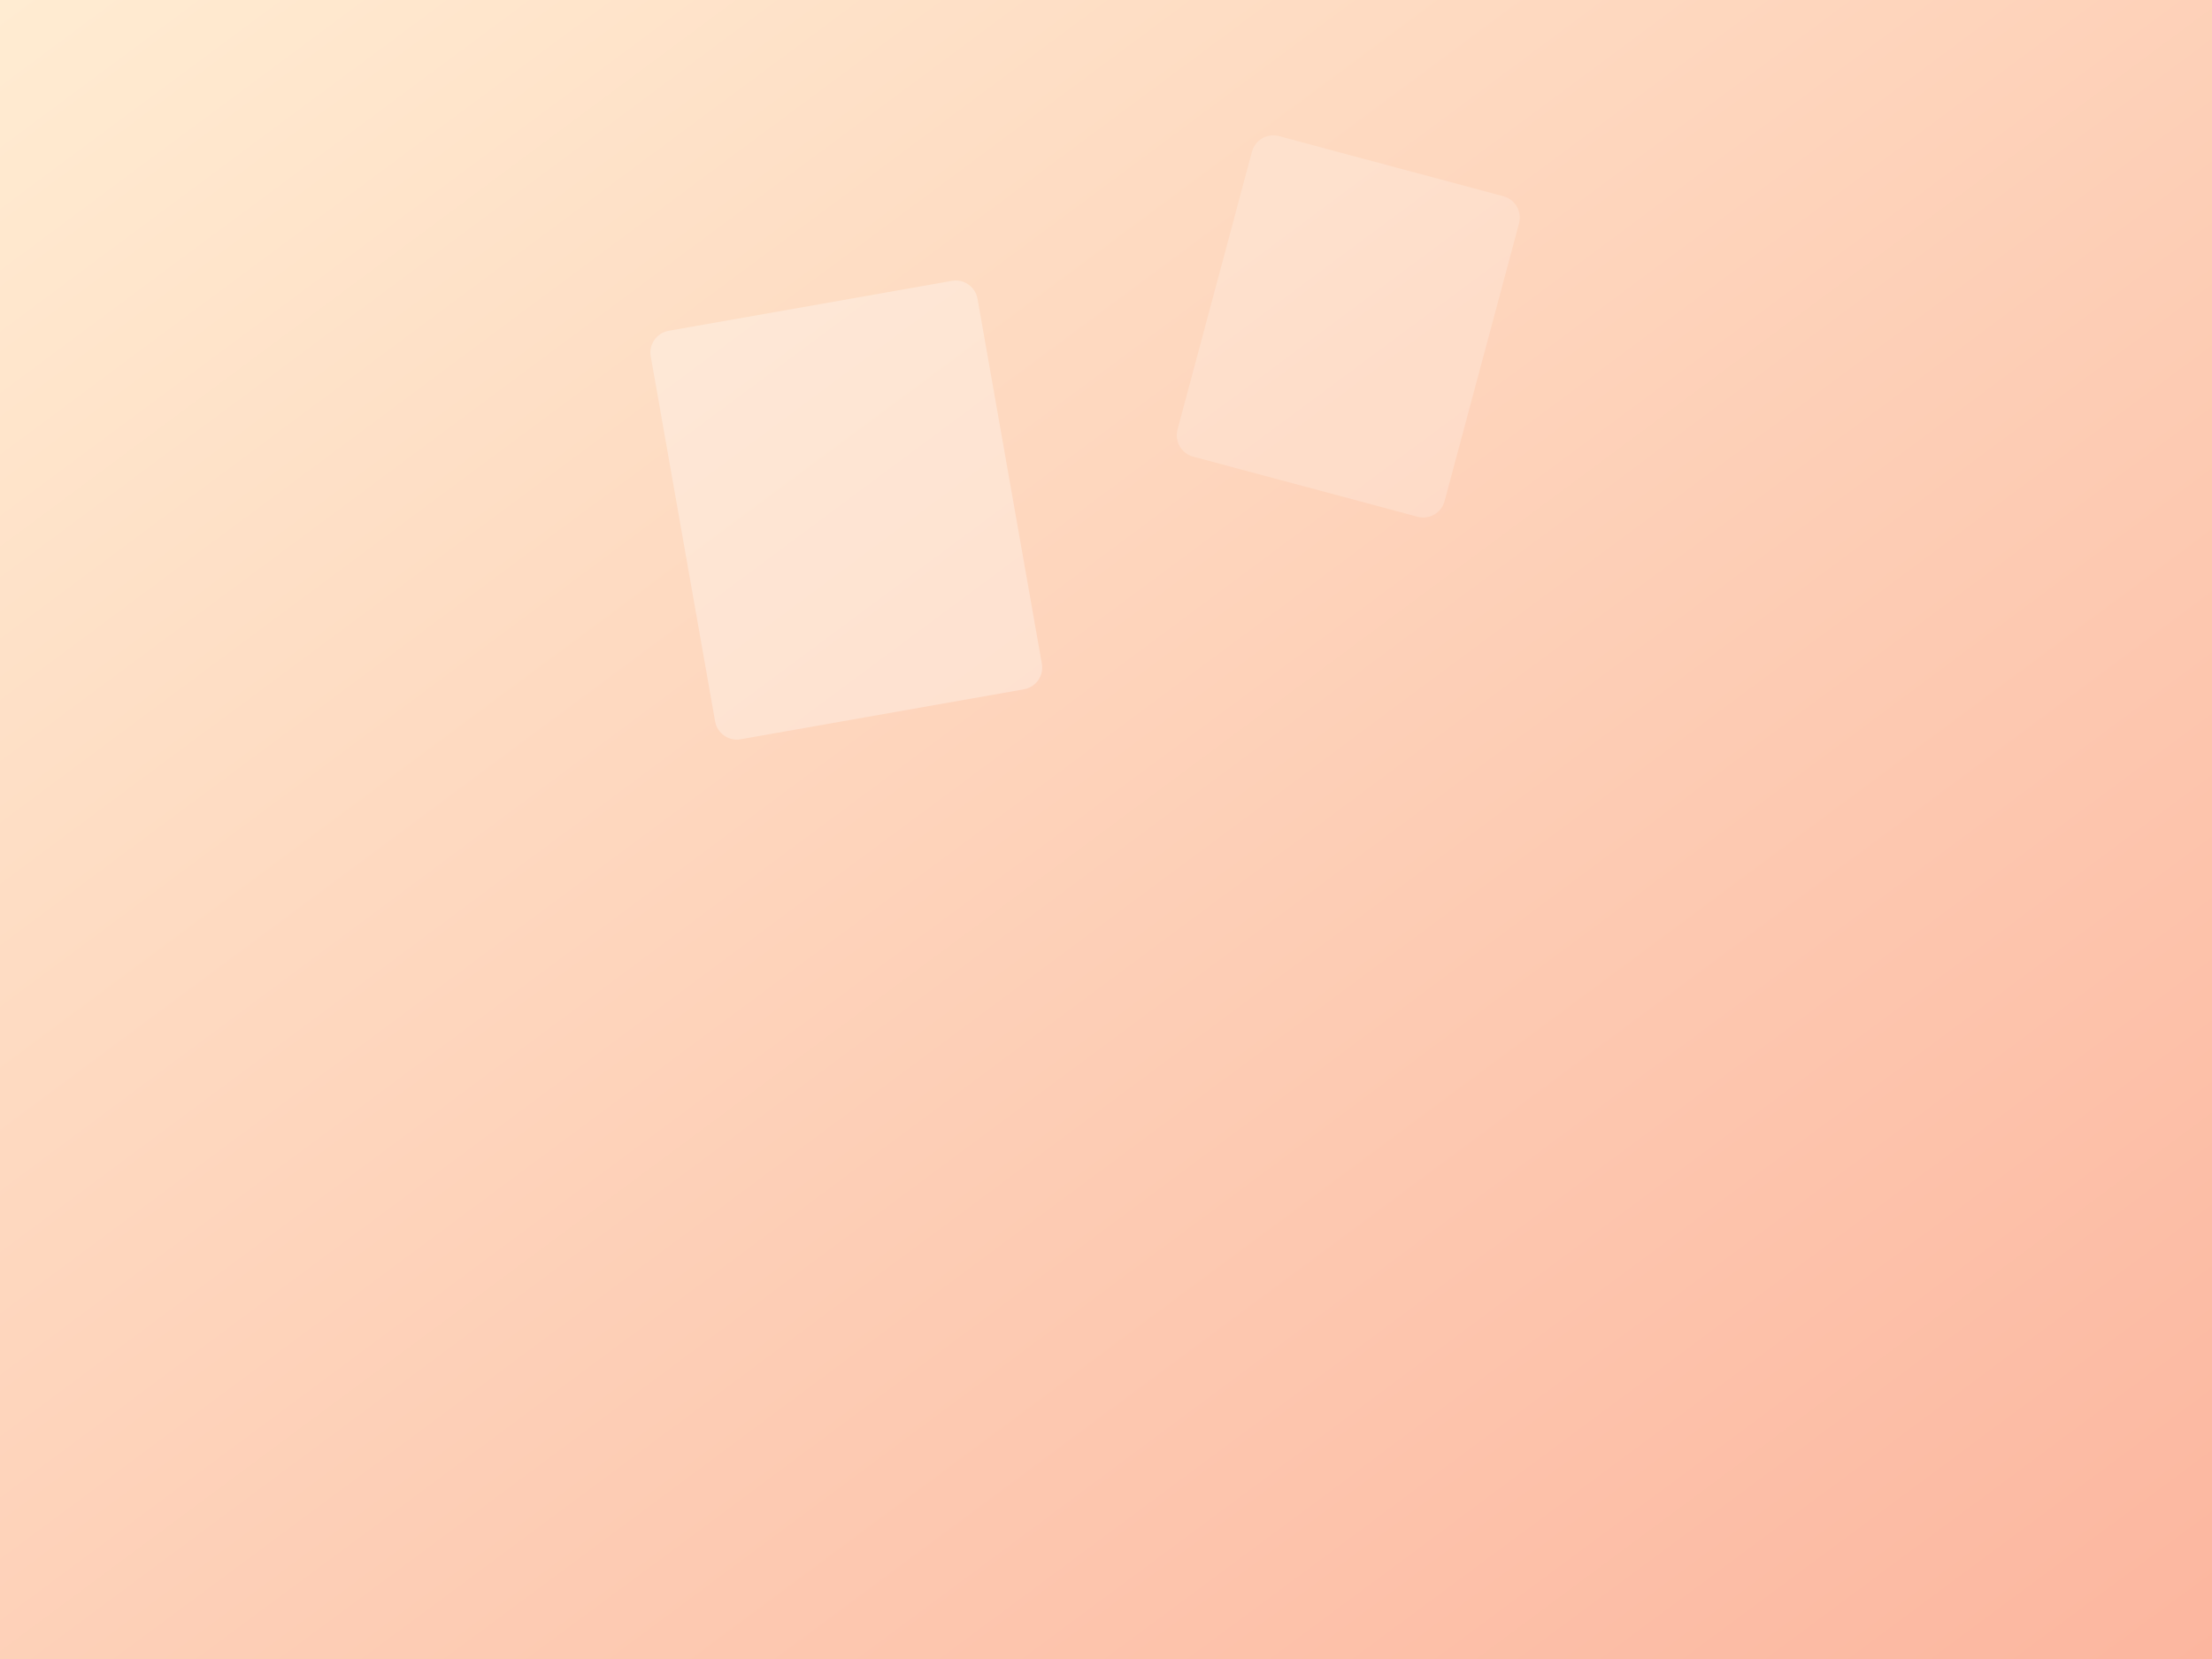
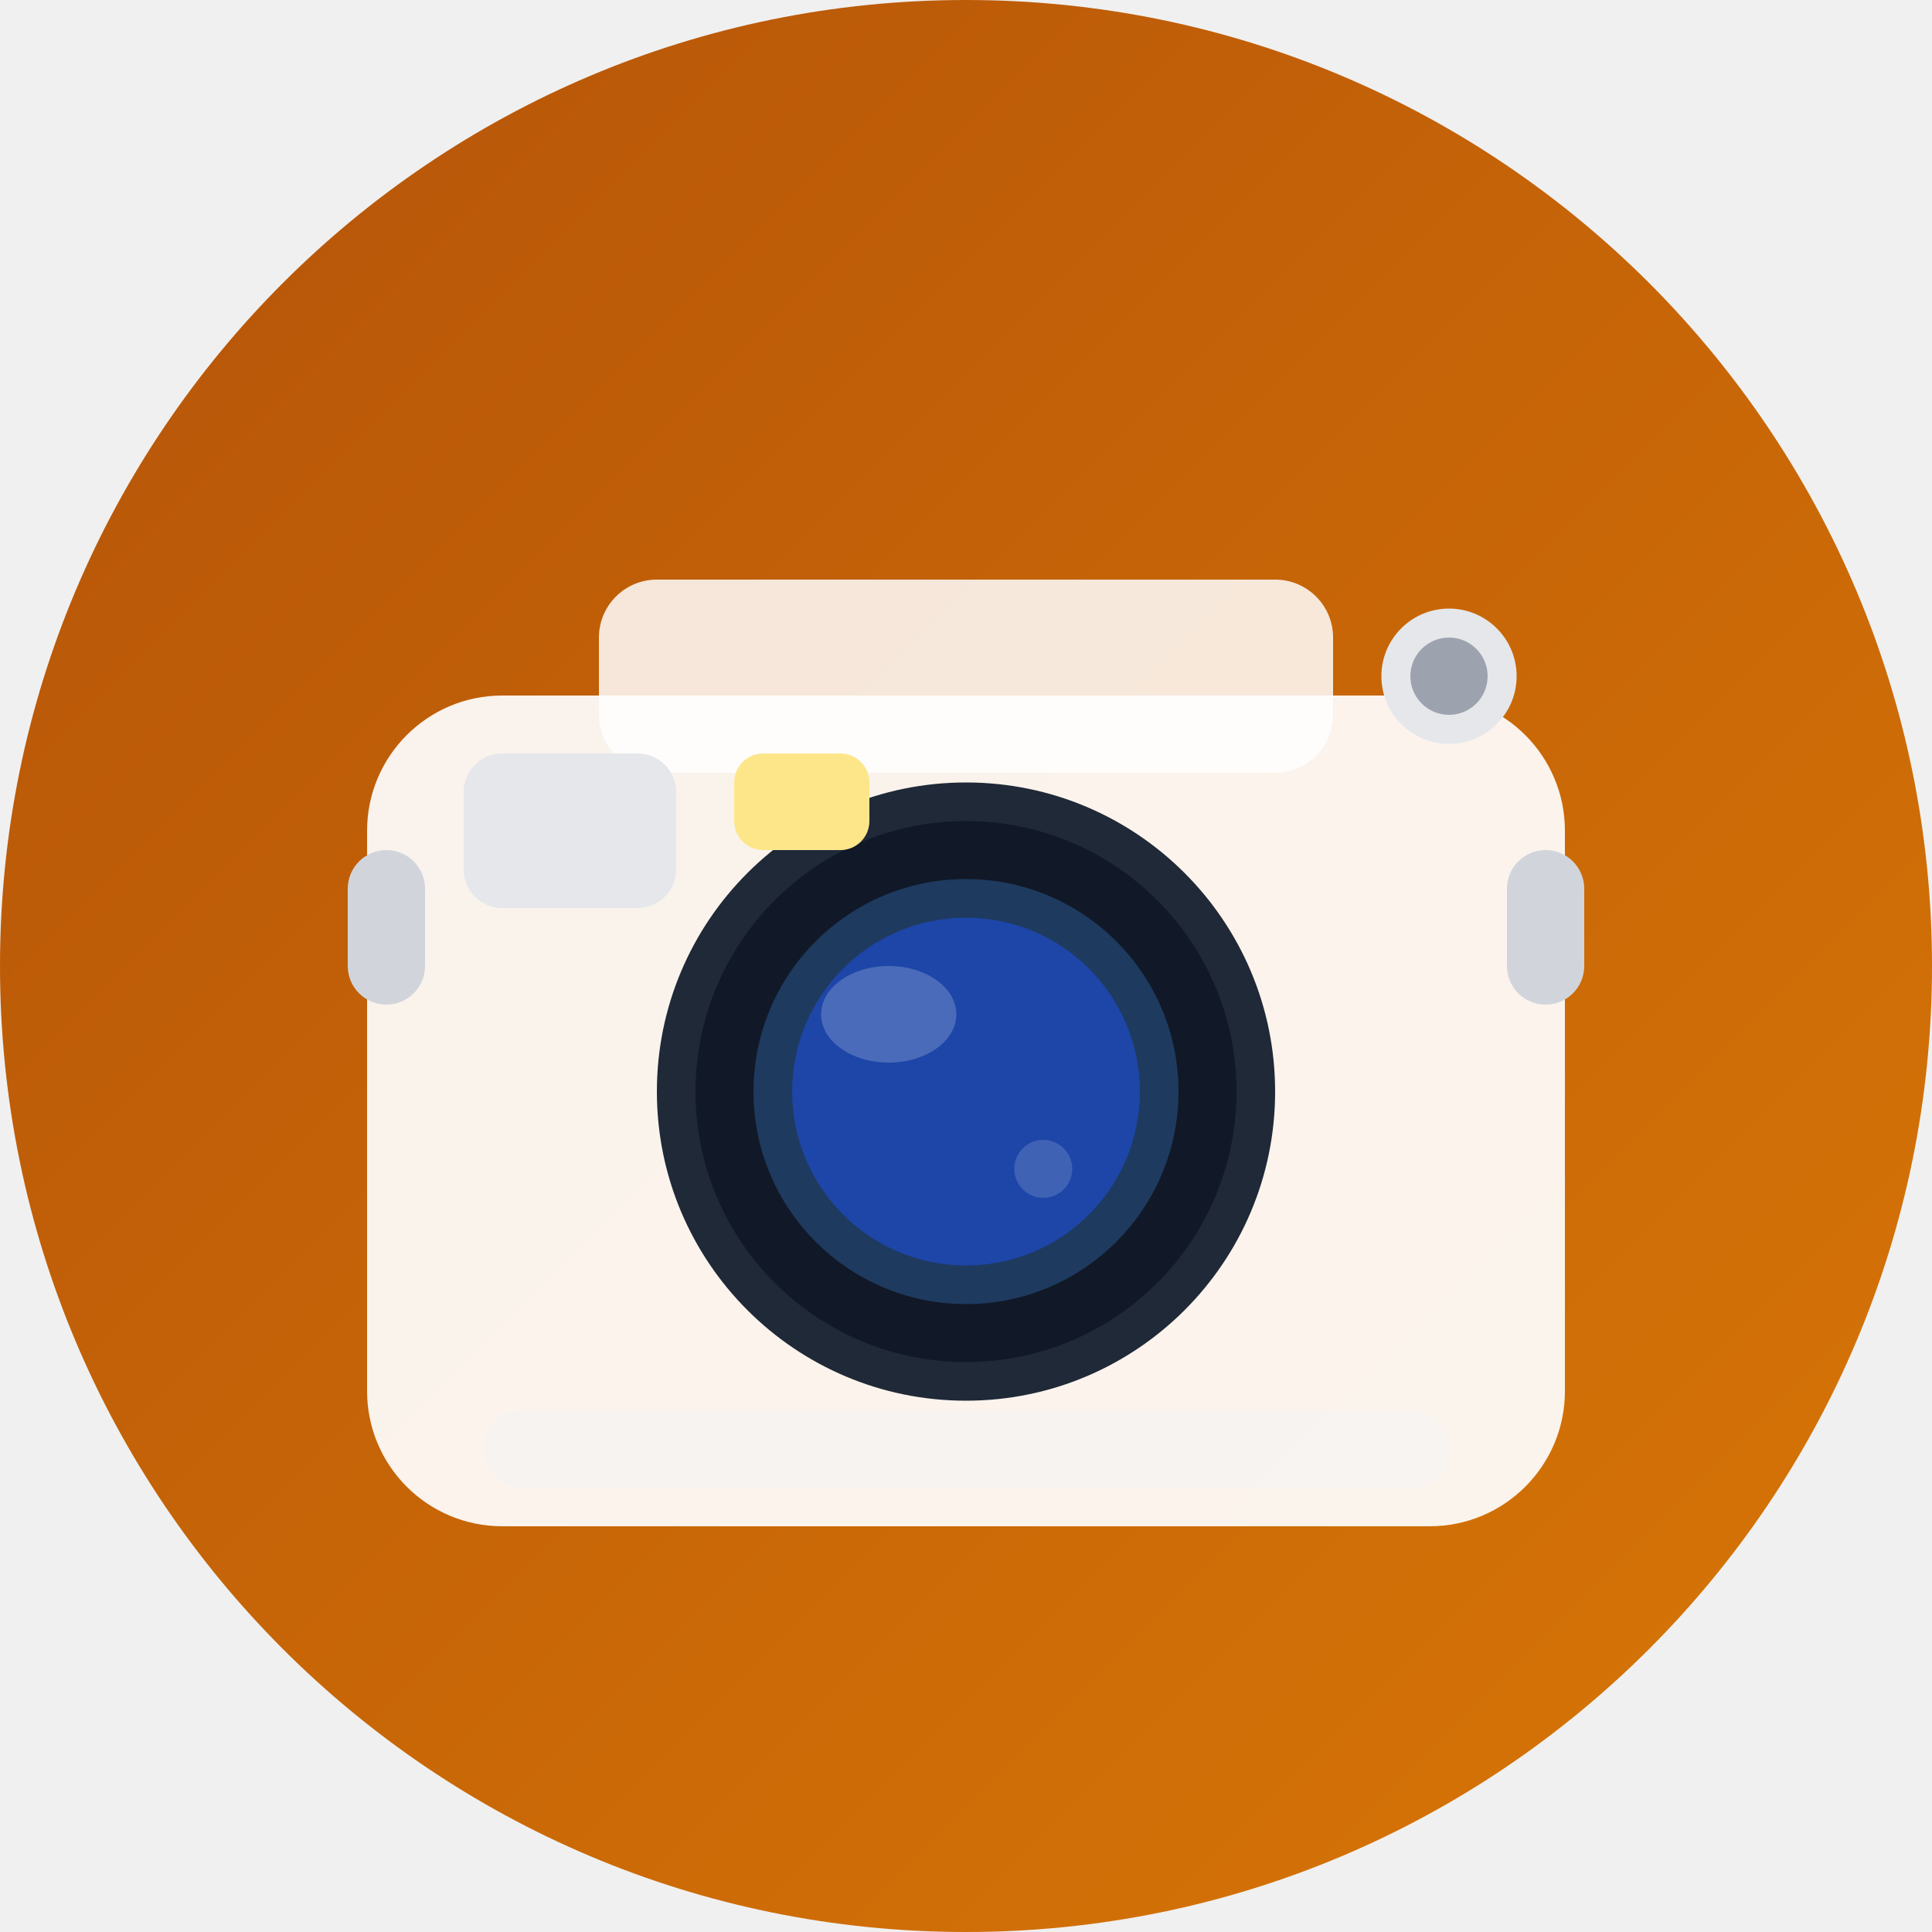
- <svg xmlns="http://www.w3.org/2000/svg" width="400" height="300" viewBox="0 0 400 300" preserveAspectRatio="xMidYMid slice">
+ <svg xmlns="http://www.w3.org/2000/svg" width="200" height="200" viewBox="0 0 200 200">
  <defs>
-     <linearGradient id="grad-memories" x1="0%" y1="0%" x2="100%" y2="100%">
-       <stop offset="0%" style="stop-color:#ffecd2;stop-opacity:1" />
-       <stop offset="100%" style="stop-color:#fcb69f;stop-opacity:1" />
+     <linearGradient id="bg" x1="0%" y1="0%" x2="100%" y2="100%">
+       <stop offset="0%" stop-color="#B45309" />
+       <stop offset="100%" stop-color="#D97706" />
    </linearGradient>
  </defs>
-   <rect width="100%" height="100%" fill="url(#grad-memories)" />
-   <g transform="scale(0.5) translate(200, 50)">
-     <rect x="10%" y="20%" width="30%" height="50%" rx="8" fill="rgba(255,255,255,0.3)" transform="rotate(-10 100 100)" />
-     <rect x="60%" y="30%" width="25%" height="40%" rx="8" fill="rgba(255,255,255,0.2)" transform="rotate(15 600 100)" />
-   </g>
+   <circle cx="100" cy="100" r="100" fill="url(#bg)" />
+   <rect x="38" y="72" width="124" height="86" rx="14" fill="white" opacity="0.92" />
+   <rect x="62" y="60" width="76" height="20" rx="6" fill="white" opacity="0.85" />
+   <circle cx="150" cy="70" r="7" fill="#E5E7EB" />
+   <circle cx="150" cy="70" r="4" fill="#9CA3AF" />
+   <circle cx="100" cy="113" r="32" fill="#1F2937" />
+   <circle cx="100" cy="113" r="28" fill="#111827" />
+   <circle cx="100" cy="113" r="22" fill="#1E3A5F" />
+   <circle cx="100" cy="113" r="18" fill="#1D4ED8" opacity="0.6" />
+   <ellipse cx="92" cy="105" rx="7" ry="5" fill="white" opacity="0.2" />
+   <circle cx="108" cy="121" r="3" fill="white" opacity="0.15" />
+   <rect x="48" y="78" width="22" height="16" rx="4" fill="#E5E7EB" />
+   <rect x="76" y="78" width="14" height="10" rx="3" fill="#FDE68A" />
+   <rect x="36" y="88" width="8" height="16" rx="4" fill="#D1D5DB" />
+   <rect x="156" y="88" width="8" height="16" rx="4" fill="#D1D5DB" />
+   <rect x="50" y="146" width="100" height="8" rx="4" fill="#F3F4F6" opacity="0.5" />
</svg>
